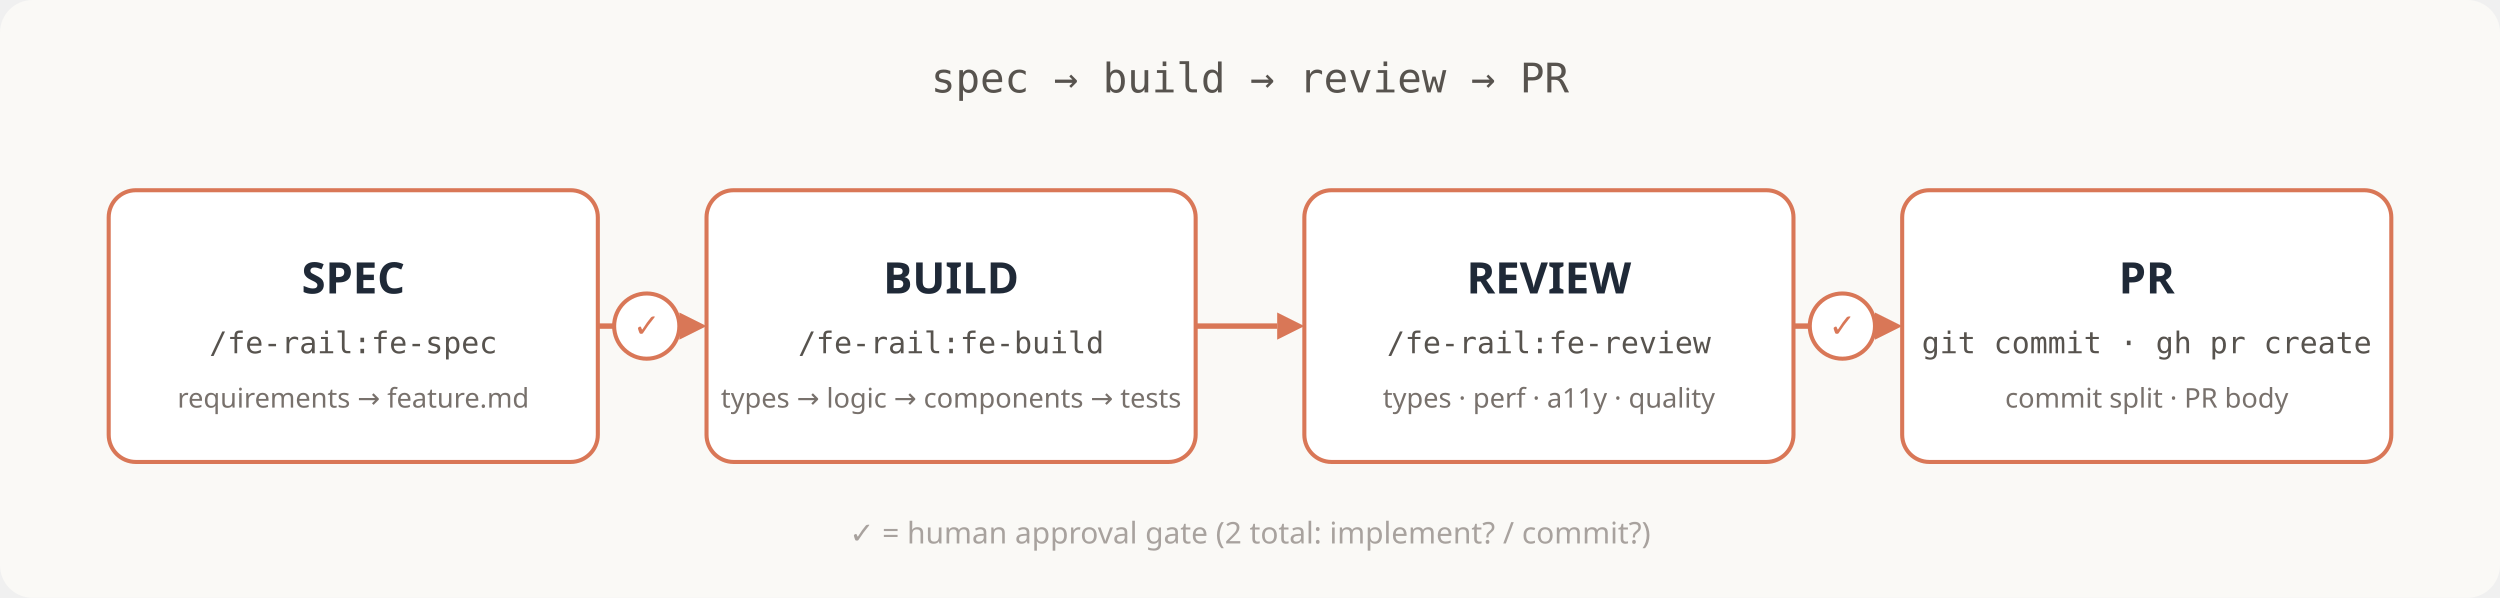
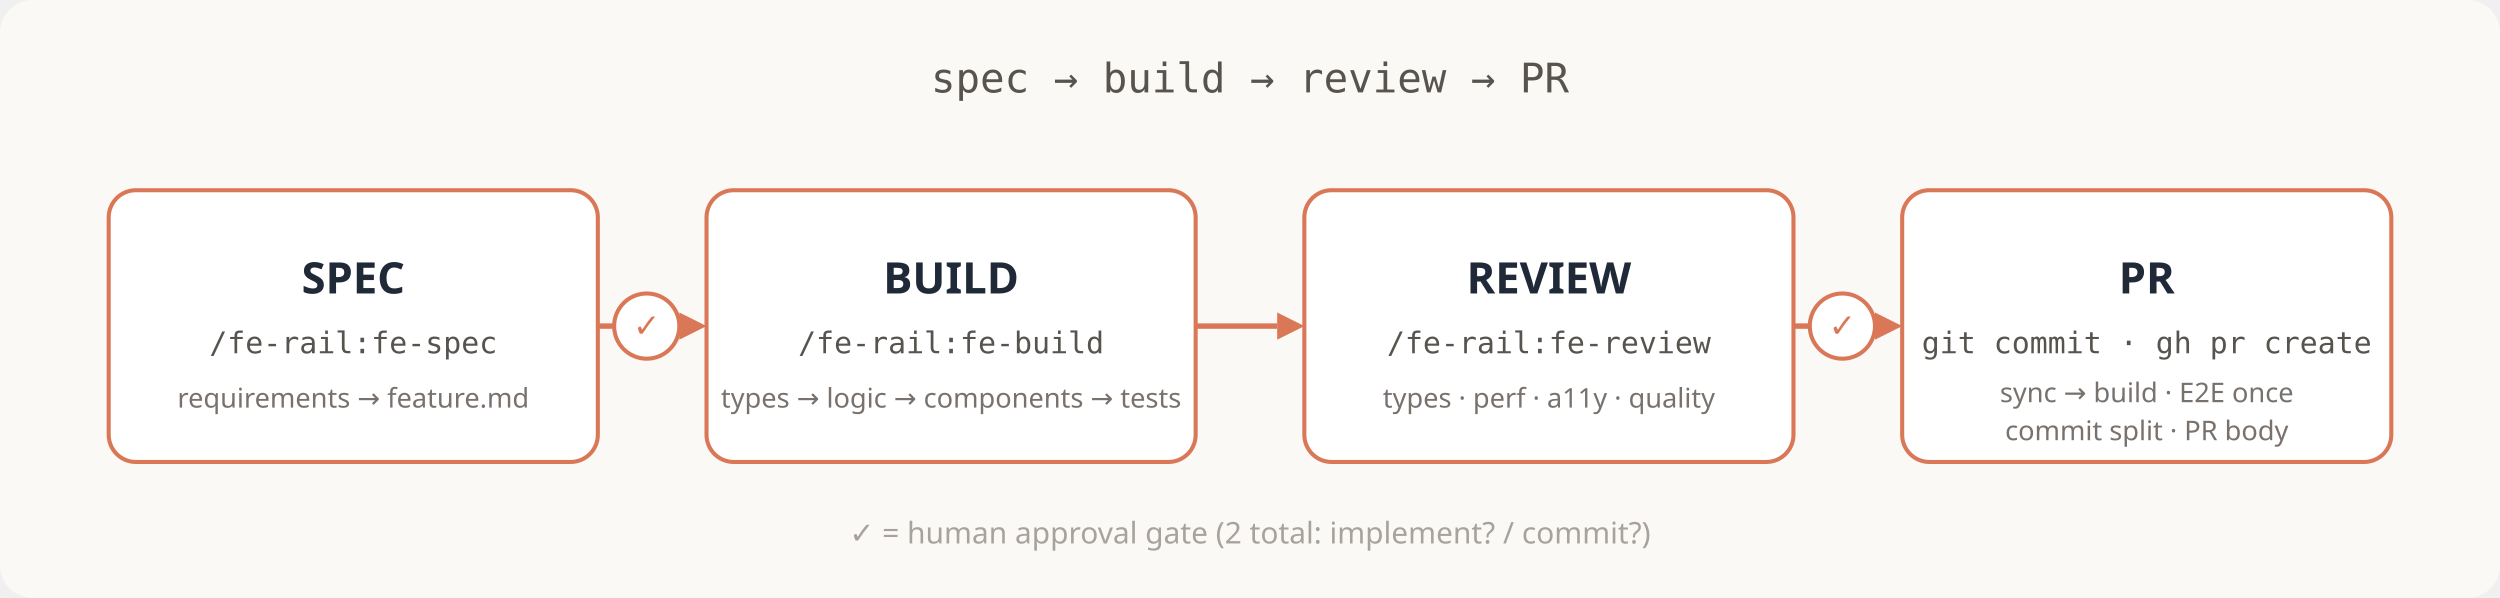
<svg xmlns="http://www.w3.org/2000/svg" width="920" height="220" viewBox="0 0 920 220" role="img" aria-label="fe-rail workflow: spec, build, review, PR">
  <rect x="0" y="0" width="920" height="220" fill="#FAF9F6" rx="12" />
  <text x="460" y="34" text-anchor="middle" font-family="ui-monospace, Menlo, monospace" font-size="15" fill="#57534E">spec → build → review → PR</text>
  <g stroke="#D97757" stroke-width="2" fill="none">
    <line x1="220" y1="120" x2="226" y2="120" />
    <line x1="440" y1="120" x2="470" y2="120" />
    <line x1="660" y1="120" x2="666" y2="120" />
  </g>
  <g fill="#D97757">
    <polygon points="260,120 250,115 250,125" />
    <polygon points="480,120 470,115 470,125" />
    <polygon points="700,120 690,115 690,125" />
  </g>
  <rect x="40" y="70" width="180" height="100" rx="10" fill="#FFFFFF" stroke="#D97757" stroke-width="1.5" />
  <text x="130" y="108" text-anchor="middle" font-family="ui-sans-serif, system-ui, sans-serif" font-size="16" font-weight="600" fill="#1F2937">SPEC</text>
  <text x="130" y="130" text-anchor="middle" font-family="ui-monospace, Menlo, monospace" font-size="11" fill="#57534E">/fe-rail:fe-spec</text>
  <text x="130" y="150" text-anchor="middle" font-family="ui-sans-serif, system-ui, sans-serif" font-size="10" fill="#78716C">requirements → feature.md</text>
  <circle cx="238" cy="120" r="12" fill="#FFFFFF" stroke="#D97757" stroke-width="1.5" />
  <text x="238" y="124" text-anchor="middle" font-family="ui-sans-serif, system-ui, sans-serif" font-size="12" fill="#D97757">✓</text>
  <rect x="260" y="70" width="180" height="100" rx="10" fill="#FFFFFF" stroke="#D97757" stroke-width="1.5" />
  <text x="350" y="108" text-anchor="middle" font-family="ui-sans-serif, system-ui, sans-serif" font-size="16" font-weight="600" fill="#1F2937">BUILD</text>
  <text x="350" y="130" text-anchor="middle" font-family="ui-monospace, Menlo, monospace" font-size="11" fill="#57534E">/fe-rail:fe-build</text>
  <text x="350" y="150" text-anchor="middle" font-family="ui-sans-serif, system-ui, sans-serif" font-size="10" fill="#78716C">types → logic → components → tests</text>
  <rect x="480" y="70" width="180" height="100" rx="10" fill="#FFFFFF" stroke="#D97757" stroke-width="1.5" />
  <text x="570" y="108" text-anchor="middle" font-family="ui-sans-serif, system-ui, sans-serif" font-size="16" font-weight="600" fill="#1F2937">REVIEW</text>
  <text x="570" y="130" text-anchor="middle" font-family="ui-monospace, Menlo, monospace" font-size="11" fill="#57534E">/fe-rail:fe-review</text>
  <text x="570" y="150" text-anchor="middle" font-family="ui-sans-serif, system-ui, sans-serif" font-size="10" fill="#78716C">types · perf · a11y · quality</text>
  <circle cx="678" cy="120" r="12" fill="#FFFFFF" stroke="#D97757" stroke-width="1.5" />
  <text x="678" y="124" text-anchor="middle" font-family="ui-sans-serif, system-ui, sans-serif" font-size="12" fill="#D97757">✓</text>
  <rect x="700" y="70" width="180" height="100" rx="10" fill="#FFFFFF" stroke="#D97757" stroke-width="1.5" />
  <text x="790" y="108" text-anchor="middle" font-family="ui-sans-serif, system-ui, sans-serif" font-size="16" font-weight="600" fill="#1F2937">PR</text>
  <text x="790" y="130" text-anchor="middle" font-family="ui-monospace, Menlo, monospace" font-size="11" fill="#57534E">git commit · gh pr create</text>
-   <text x="790" y="150" text-anchor="middle" font-family="ui-sans-serif, system-ui, sans-serif" font-size="10" fill="#78716C">commit split · PR body</text>
+   <text x="790" y="148" text-anchor="middle" font-family="ui-sans-serif, system-ui, sans-serif" font-size="10" fill="#78716C">sync → build · E2E once</text>
+   <text x="790" y="162" text-anchor="middle" font-family="ui-sans-serif, system-ui, sans-serif" font-size="10" fill="#78716C">commit split · PR body</text>
  <text x="460" y="200" text-anchor="middle" font-family="ui-sans-serif, system-ui, sans-serif" font-size="11" fill="#A8A29E">✓ = human approval gate (2 total: implement? / commit?)</text>
</svg>
